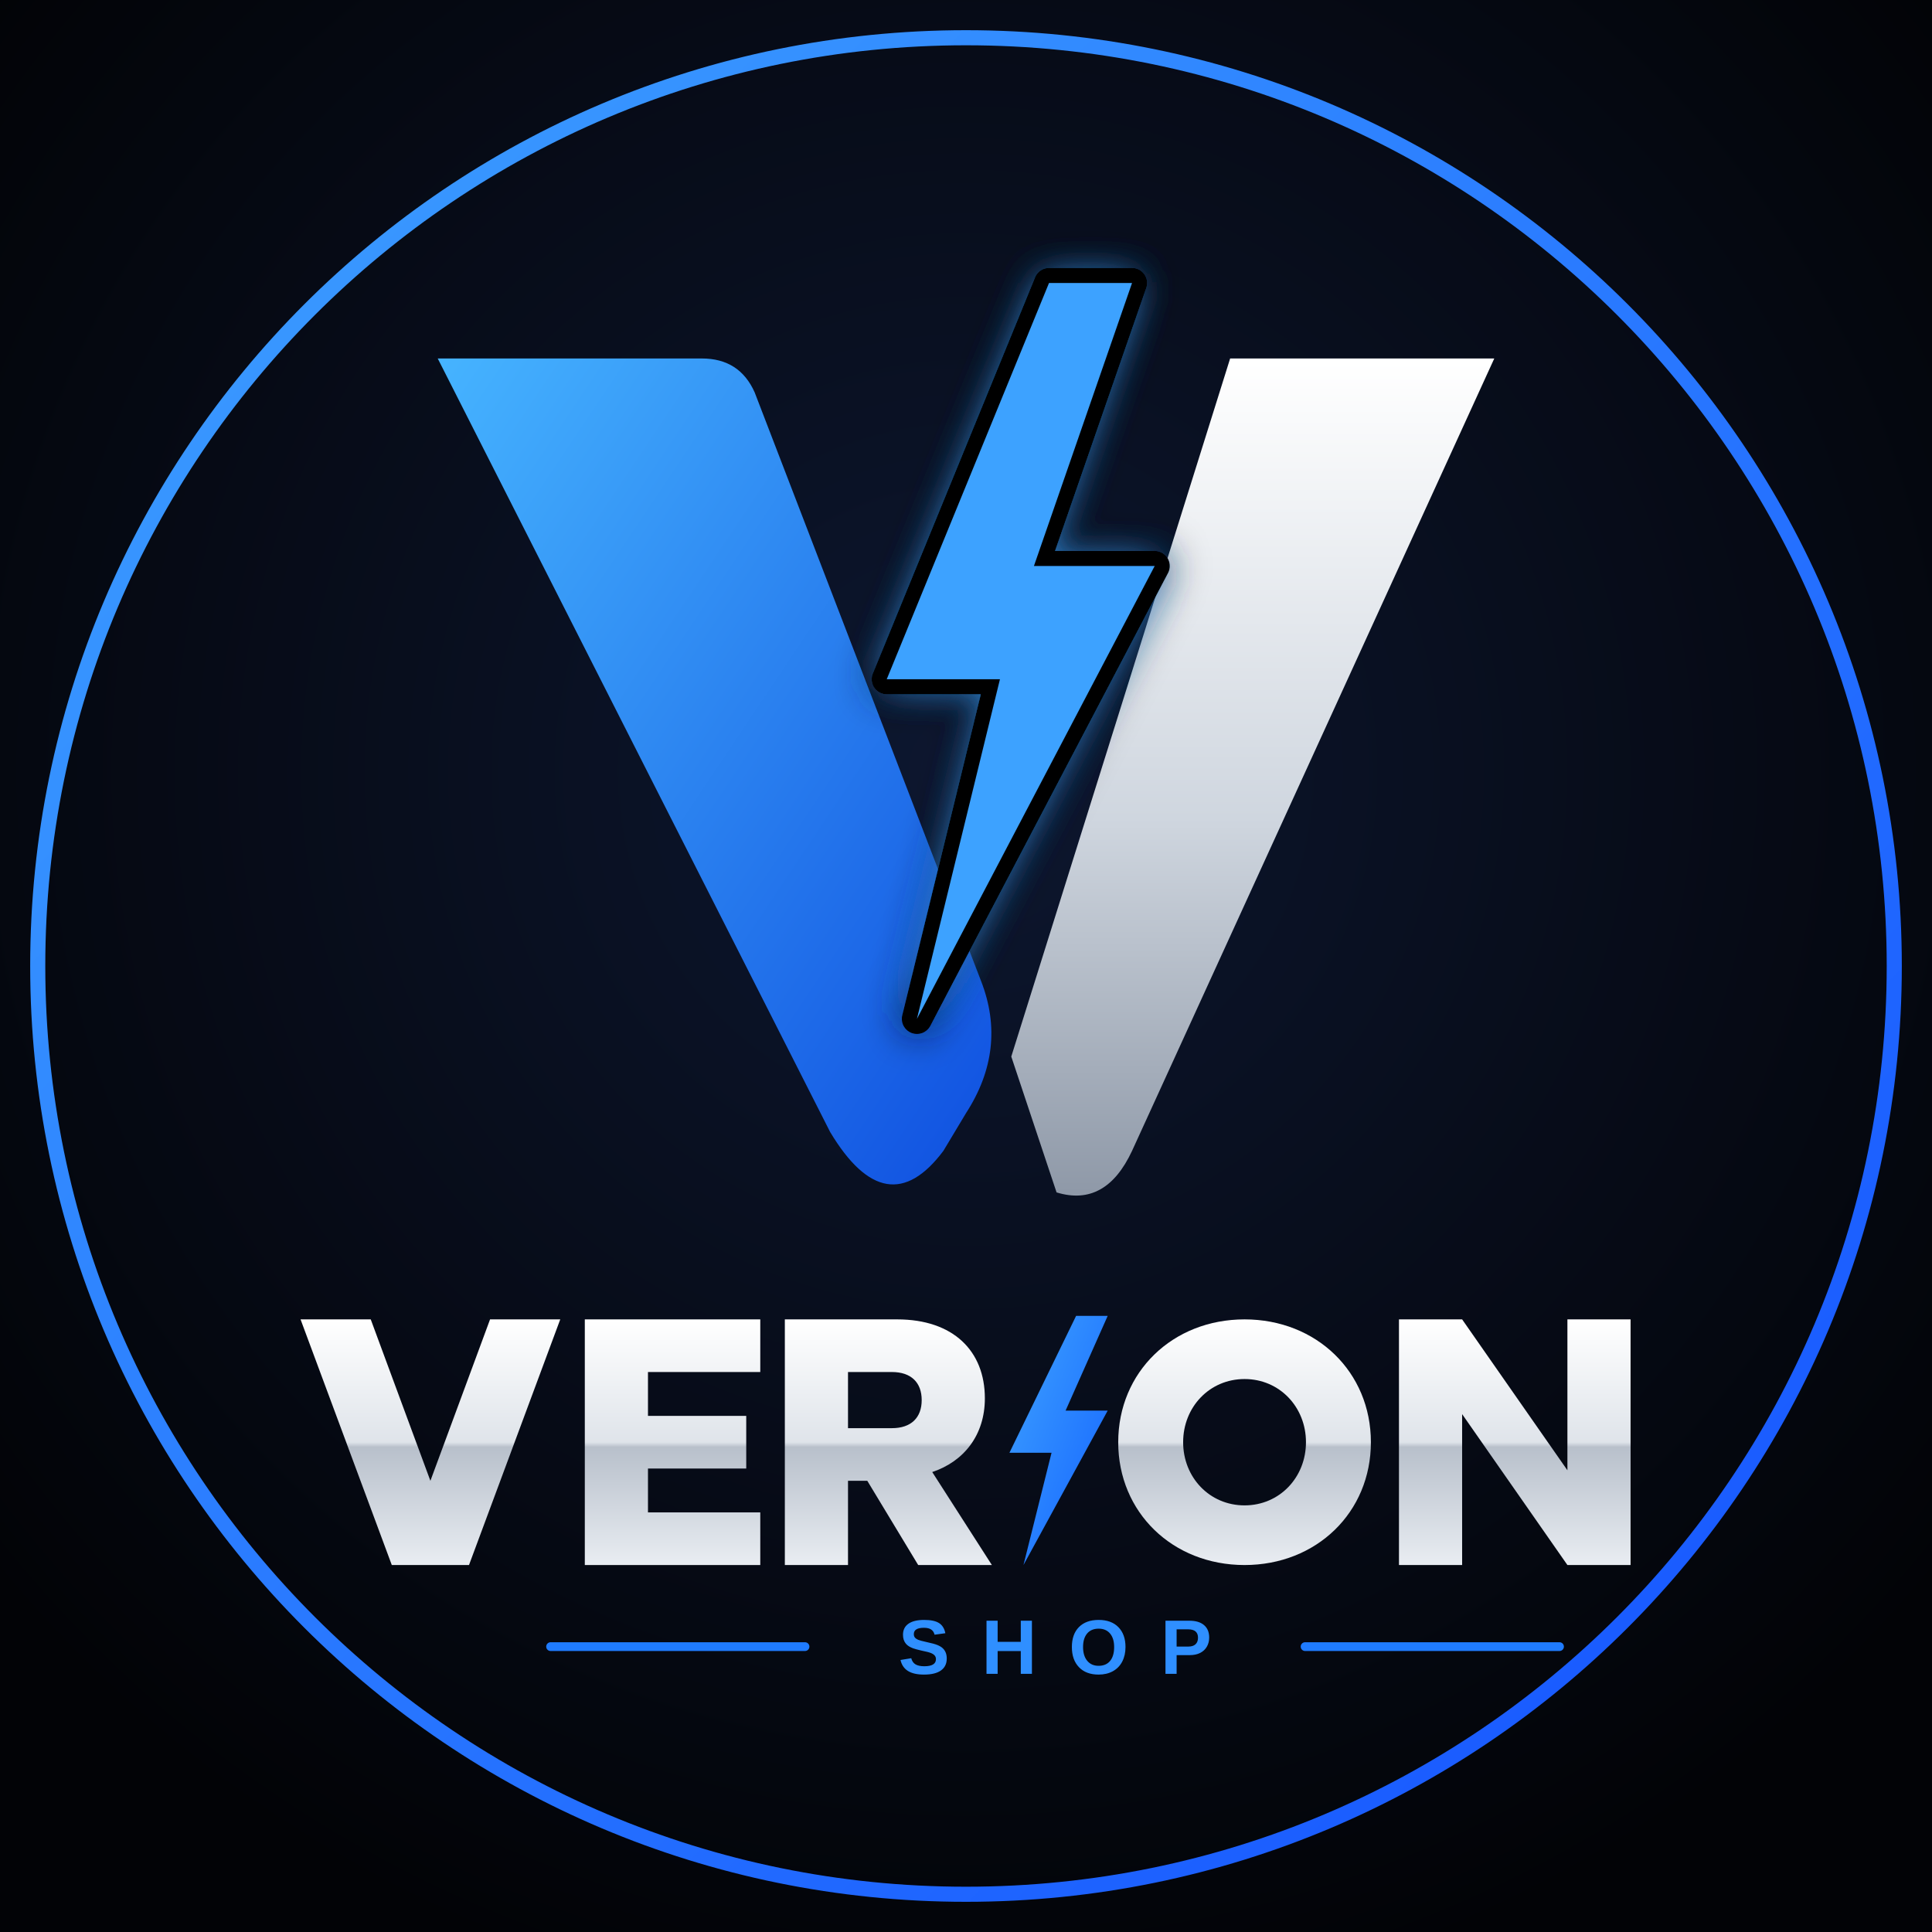
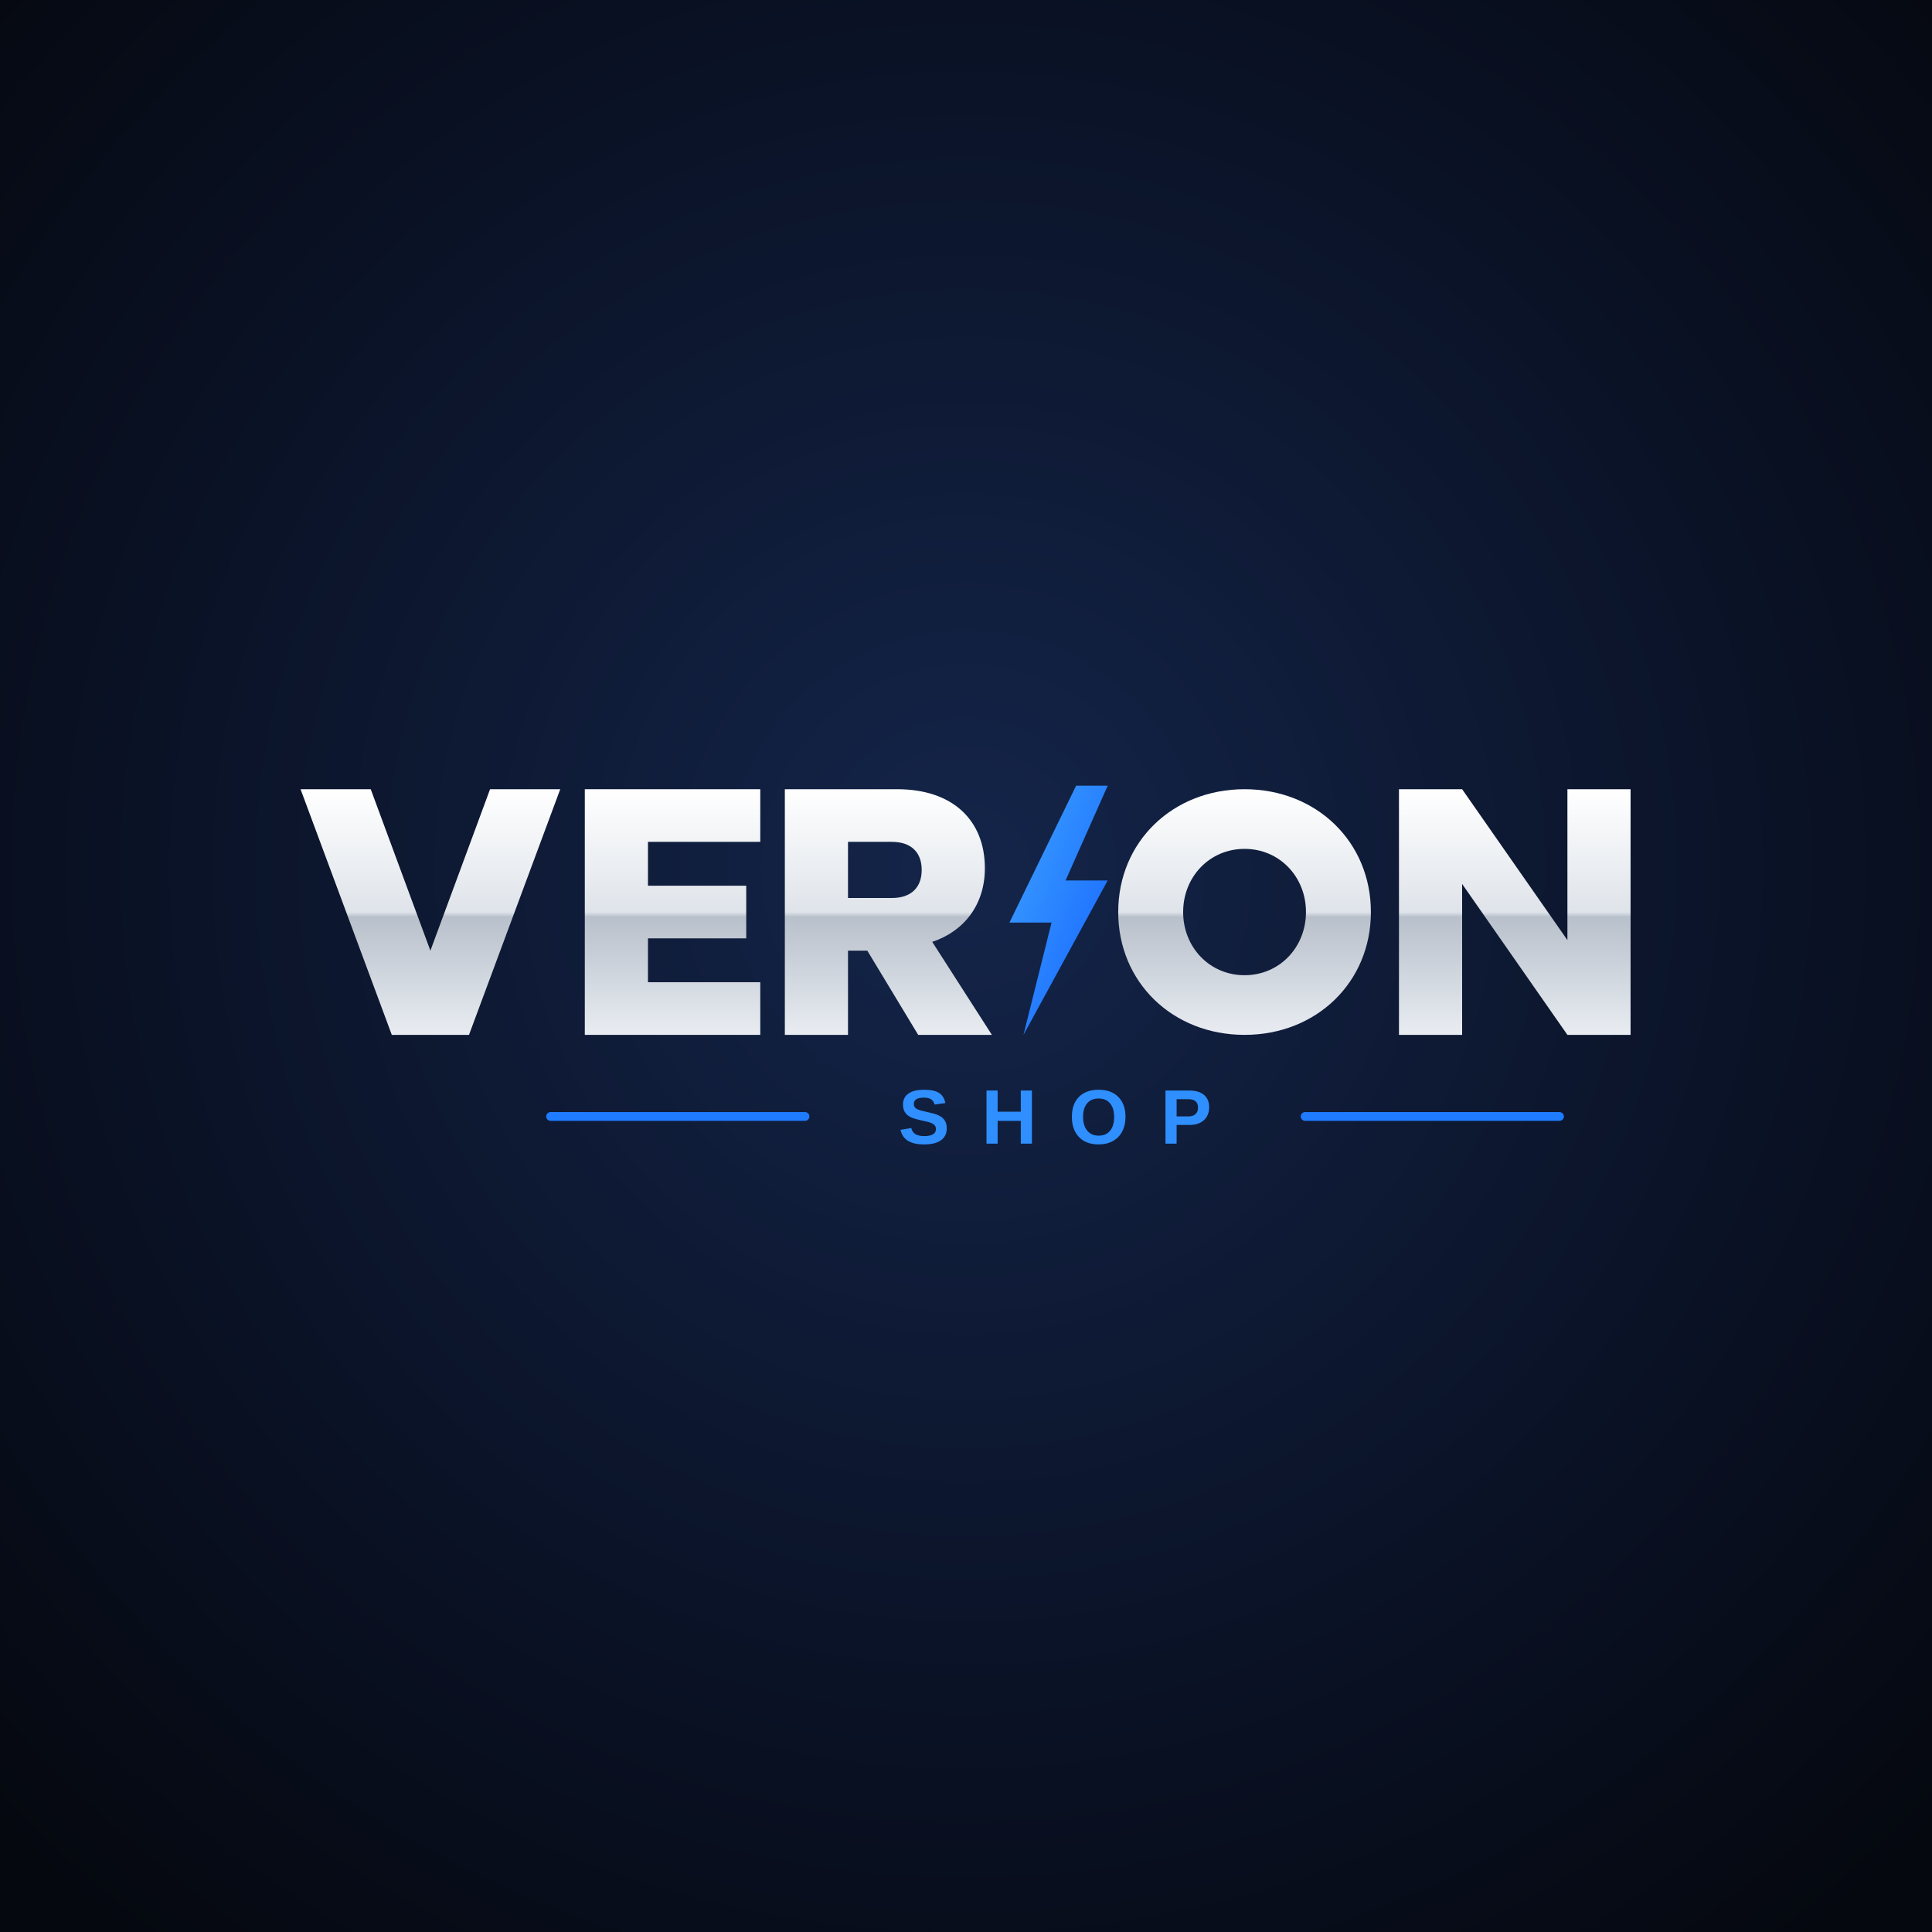
<svg xmlns="http://www.w3.org/2000/svg" width="1024" height="1024" viewBox="0 0 1024 1024">
  <defs>
-     <radialGradient id="bg" cx="50%" cy="40%" r="65%">
-       <stop offset="0" stop-color="#0d1730" />
-       <stop offset="1" stop-color="#020306" />
+     <radialGradient id="bg" cx="50%" cy="45%" r="70%">
+       <stop offset="0" stop-color="#14254a" />
+       <stop offset=".6" stop-color="#0a1226" />
+       <stop offset="1" stop-color="#05080f" />
    </radialGradient>
-     <linearGradient id="vL" x1="0" y1="0" x2="1" y2="1">
-       <stop offset="0" stop-color="#46b4ff" />
-       <stop offset="1" stop-color="#0f4fe0" />
-     </linearGradient>
-     <linearGradient id="vR" x1="0" y1="0" x2="0" y2="1">
-       <stop offset="0" stop-color="#ffffff" />
-       <stop offset=".55" stop-color="#cfd6df" />
-       <stop offset="1" stop-color="#8f99a8" />
-     </linearGradient>
-     <linearGradient id="ring" x1="0" y1="0" x2="1" y2="1">
-       <stop offset="0" stop-color="#3ea2ff" />
-       <stop offset="1" stop-color="#1450ff" />
-     </linearGradient>
-     <filter id="gl" x="-50%" y="-50%" width="200%" height="200%">
-       <feGaussianBlur stdDeviation="10" result="b" />
-       <feMerge>
-         <feMergeNode in="b" />
-         <feMergeNode in="SourceGraphic" />
-       </feMerge>
-     </filter>
  </defs>
  <rect width="1024" height="1024" fill="url(#bg)" />
-   <circle cx="512" cy="512" r="492" fill="none" stroke="url(#ring)" stroke-width="8" />
-   <path d="M232 190 H372 Q392 190 400 208 L520 520 Q534 556 512 590 L500 610 Q470 650 440 600 Z" fill="url(#vL)" />
-   <path d="M652 190 H792 L600 610 Q586 640 560 632 L536 560 Z" fill="url(#vR)" />
-   <path d="M556 150 L470 360 H530 L486 540 L612 300 H548 L600 150 Z" fill="#3ea2ff" stroke="#020306" stroke-width="16" stroke-linejoin="round" paint-order="stroke" filter="url(#gl)" />
-   <g transform="translate(150 690) scale(0.93)">
+   <g transform="translate(150 409) scale(0.93)">
    <defs>
      <linearGradient id="vs" x1="0" y1="0" x2="0" y2="1">
        <stop offset="0" stop-color="#ffffff" />
        <stop offset=".5" stop-color="#dfe4ea" />
        <stop offset=".52" stop-color="#b8c0cb" />
        <stop offset="1" stop-color="#e9edf2" />
      </linearGradient>
      <linearGradient id="vb" x1="0" y1="0" x2="1" y2="1">
        <stop offset="0" stop-color="#3ea2ff" />
        <stop offset="1" stop-color="#1463ff" />
      </linearGradient>
    </defs>
    <g fill="url(#vs)" fill-rule="evenodd" transform="translate(10 10)">
      <path d="M0 0H40L74 92L108 0H148L96 140H52Z" />
      <path d="M162 0H262V30H198V55H254V85H198V110H262V140H162Z" />
      <path d="M276 0H340C372 0 390 18 390 45C390 66 378 81 360 87L394 140H352L323 92H312V140H276ZM312 30V62H337C348 62 354 56 354 46C354 36 348 30 337 30Z" />
      <path d="M538 0C579 0 610 30 610 70C610 110 579 140 538 140C497 140 466 110 466 70C466 30 497 0 538 0ZM538 34C518 34 503 50 503 70C503 90 518 106 538 106C558 106 573 90 573 70C573 50 558 34 538 34Z" />
      <path d="M626 0H662L722 86V0H758V140H722L662 54V140H626Z" />
    </g>
    <path d="M452 8L414 86H438L422 150L470 62H446L470 8Z" fill="url(#vb)" />
    <rect x="150" y="194" width="150" height="5" rx="2.5" fill="#1f7bff" />
    <rect x="580" y="194" width="150" height="5" rx="2.5" fill="#1f7bff" />
    <text x="440" y="212" text-anchor="middle" font-family="Arial, Helvetica, sans-serif" font-weight="700" font-size="44" letter-spacing="18" fill="#2f8fff">SHOP</text>
  </g>
</svg>
